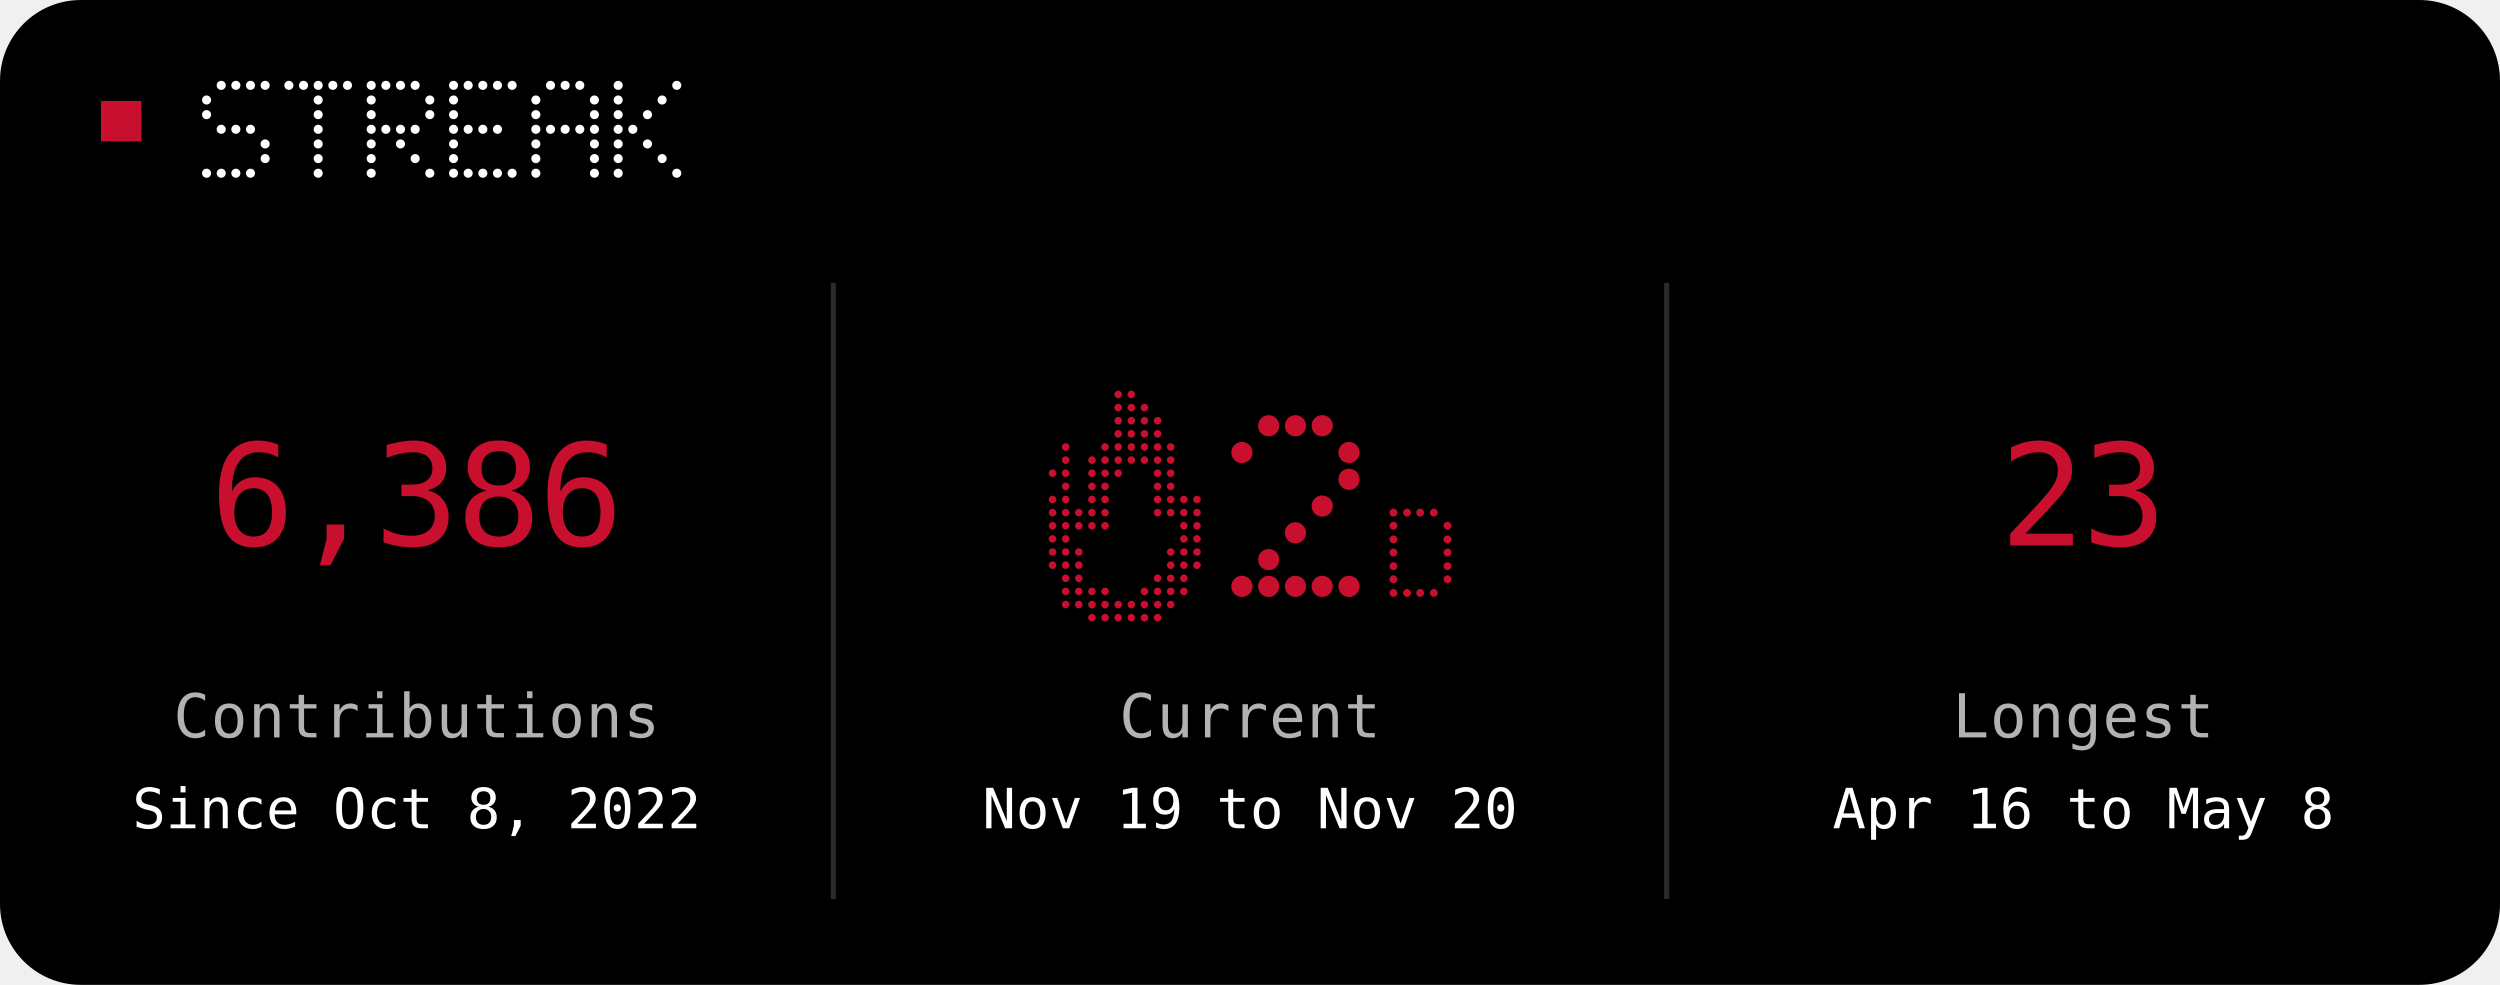
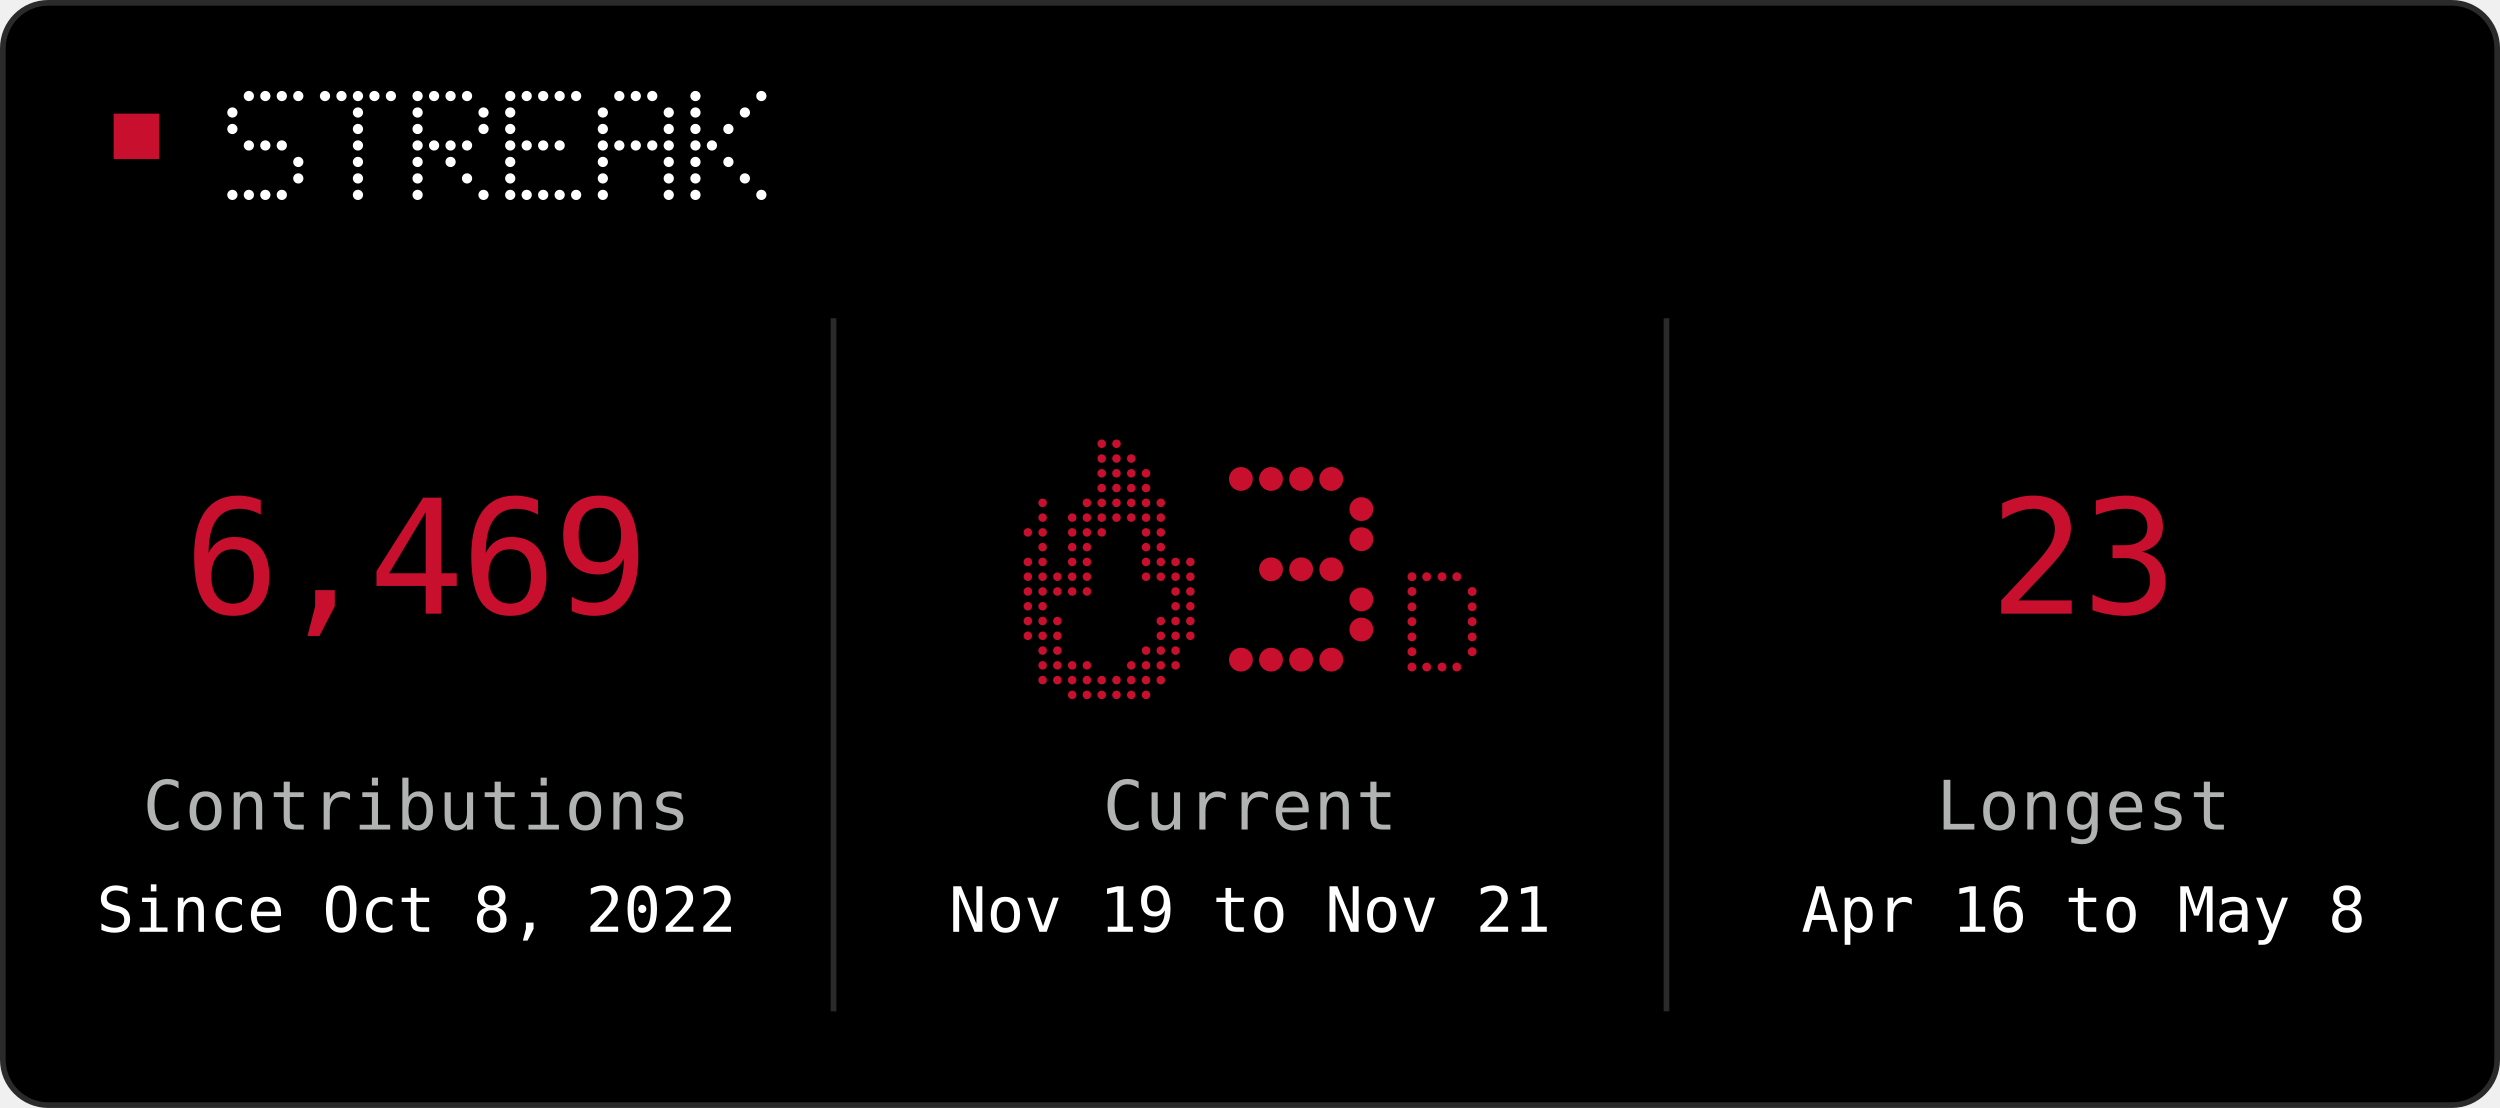
- <svg xmlns="http://www.w3.org/2000/svg" width="495" height="195" viewBox="0 0 495 195" role="img">
-   <rect width="495" height="195" rx="16" fill="#000000" />
+ <svg xmlns="http://www.w3.org/2000/svg" width="440" height="195" viewBox="0 0 440 195" role="img">
+   <rect x="0.5" y="0.5" width="439" height="194" rx="8" fill="#000000" stroke="#2A2A2A" />
  <rect x="20" y="20" width="8" height="8" fill="#C8102E" />
  <circle cx="43.8" cy="16.9" r="0.90" fill="#FFFFFF" />
  <circle cx="46.7" cy="16.9" r="0.90" fill="#FFFFFF" />
  <circle cx="49.6" cy="16.9" r="0.90" fill="#FFFFFF" />
  <circle cx="52.5" cy="16.9" r="0.90" fill="#FFFFFF" />
  <circle cx="40.9" cy="19.8" r="0.90" fill="#FFFFFF" />
  <circle cx="40.9" cy="22.7" r="0.90" fill="#FFFFFF" />
  <circle cx="43.8" cy="25.6" r="0.90" fill="#FFFFFF" />
  <circle cx="46.7" cy="25.6" r="0.90" fill="#FFFFFF" />
  <circle cx="49.6" cy="25.6" r="0.90" fill="#FFFFFF" />
  <circle cx="52.5" cy="28.5" r="0.90" fill="#FFFFFF" />
  <circle cx="52.5" cy="31.4" r="0.90" fill="#FFFFFF" />
  <circle cx="40.9" cy="34.3" r="0.90" fill="#FFFFFF" />
  <circle cx="43.8" cy="34.3" r="0.90" fill="#FFFFFF" />
  <circle cx="46.7" cy="34.3" r="0.90" fill="#FFFFFF" />
  <circle cx="49.6" cy="34.3" r="0.90" fill="#FFFFFF" />
  <circle cx="57.2" cy="16.9" r="0.90" fill="#FFFFFF" />
  <circle cx="60.1" cy="16.9" r="0.90" fill="#FFFFFF" />
  <circle cx="63.0" cy="16.9" r="0.90" fill="#FFFFFF" />
  <circle cx="65.9" cy="16.9" r="0.90" fill="#FFFFFF" />
  <circle cx="68.8" cy="16.9" r="0.90" fill="#FFFFFF" />
  <circle cx="63.0" cy="19.8" r="0.90" fill="#FFFFFF" />
  <circle cx="63.0" cy="22.7" r="0.90" fill="#FFFFFF" />
  <circle cx="63.0" cy="25.6" r="0.90" fill="#FFFFFF" />
  <circle cx="63.0" cy="28.5" r="0.90" fill="#FFFFFF" />
  <circle cx="63.0" cy="31.4" r="0.90" fill="#FFFFFF" />
  <circle cx="63.0" cy="34.3" r="0.90" fill="#FFFFFF" />
  <circle cx="73.5" cy="16.9" r="0.90" fill="#FFFFFF" />
  <circle cx="76.4" cy="16.9" r="0.90" fill="#FFFFFF" />
  <circle cx="79.3" cy="16.9" r="0.90" fill="#FFFFFF" />
  <circle cx="82.2" cy="16.9" r="0.90" fill="#FFFFFF" />
  <circle cx="73.5" cy="19.8" r="0.90" fill="#FFFFFF" />
  <circle cx="85.1" cy="19.8" r="0.90" fill="#FFFFFF" />
  <circle cx="73.5" cy="22.7" r="0.90" fill="#FFFFFF" />
  <circle cx="85.1" cy="22.7" r="0.90" fill="#FFFFFF" />
  <circle cx="73.5" cy="25.6" r="0.90" fill="#FFFFFF" />
  <circle cx="76.4" cy="25.6" r="0.90" fill="#FFFFFF" />
  <circle cx="79.3" cy="25.6" r="0.90" fill="#FFFFFF" />
  <circle cx="82.2" cy="25.6" r="0.90" fill="#FFFFFF" />
  <circle cx="73.5" cy="28.5" r="0.90" fill="#FFFFFF" />
  <circle cx="79.3" cy="28.5" r="0.90" fill="#FFFFFF" />
  <circle cx="73.5" cy="31.4" r="0.90" fill="#FFFFFF" />
  <circle cx="82.2" cy="31.4" r="0.90" fill="#FFFFFF" />
  <circle cx="73.5" cy="34.3" r="0.90" fill="#FFFFFF" />
  <circle cx="85.1" cy="34.3" r="0.90" fill="#FFFFFF" />
  <circle cx="89.8" cy="16.9" r="0.90" fill="#FFFFFF" />
  <circle cx="92.7" cy="16.9" r="0.90" fill="#FFFFFF" />
  <circle cx="95.6" cy="16.9" r="0.90" fill="#FFFFFF" />
  <circle cx="98.5" cy="16.9" r="0.90" fill="#FFFFFF" />
  <circle cx="101.4" cy="16.9" r="0.90" fill="#FFFFFF" />
  <circle cx="89.8" cy="19.8" r="0.90" fill="#FFFFFF" />
  <circle cx="89.8" cy="22.7" r="0.90" fill="#FFFFFF" />
  <circle cx="89.8" cy="25.6" r="0.90" fill="#FFFFFF" />
  <circle cx="92.7" cy="25.6" r="0.90" fill="#FFFFFF" />
  <circle cx="95.6" cy="25.6" r="0.90" fill="#FFFFFF" />
  <circle cx="98.5" cy="25.6" r="0.90" fill="#FFFFFF" />
  <circle cx="89.8" cy="28.5" r="0.90" fill="#FFFFFF" />
  <circle cx="89.8" cy="31.4" r="0.90" fill="#FFFFFF" />
  <circle cx="89.8" cy="34.3" r="0.90" fill="#FFFFFF" />
  <circle cx="92.7" cy="34.3" r="0.90" fill="#FFFFFF" />
  <circle cx="95.6" cy="34.3" r="0.90" fill="#FFFFFF" />
  <circle cx="98.5" cy="34.3" r="0.90" fill="#FFFFFF" />
  <circle cx="101.4" cy="34.3" r="0.90" fill="#FFFFFF" />
  <circle cx="109.0" cy="16.9" r="0.90" fill="#FFFFFF" />
  <circle cx="111.9" cy="16.9" r="0.90" fill="#FFFFFF" />
  <circle cx="114.8" cy="16.9" r="0.90" fill="#FFFFFF" />
  <circle cx="106.1" cy="19.8" r="0.90" fill="#FFFFFF" />
  <circle cx="117.7" cy="19.8" r="0.90" fill="#FFFFFF" />
  <circle cx="106.1" cy="22.7" r="0.90" fill="#FFFFFF" />
  <circle cx="117.7" cy="22.7" r="0.90" fill="#FFFFFF" />
  <circle cx="106.1" cy="25.6" r="0.90" fill="#FFFFFF" />
  <circle cx="109.0" cy="25.6" r="0.90" fill="#FFFFFF" />
  <circle cx="111.9" cy="25.6" r="0.90" fill="#FFFFFF" />
  <circle cx="114.8" cy="25.6" r="0.90" fill="#FFFFFF" />
  <circle cx="117.7" cy="25.6" r="0.90" fill="#FFFFFF" />
  <circle cx="106.1" cy="28.5" r="0.90" fill="#FFFFFF" />
  <circle cx="117.7" cy="28.5" r="0.90" fill="#FFFFFF" />
  <circle cx="106.1" cy="31.4" r="0.90" fill="#FFFFFF" />
  <circle cx="117.7" cy="31.4" r="0.90" fill="#FFFFFF" />
  <circle cx="106.1" cy="34.3" r="0.90" fill="#FFFFFF" />
  <circle cx="117.7" cy="34.3" r="0.90" fill="#FFFFFF" />
  <circle cx="122.4" cy="16.9" r="0.90" fill="#FFFFFF" />
  <circle cx="134.0" cy="16.9" r="0.90" fill="#FFFFFF" />
  <circle cx="122.4" cy="19.8" r="0.90" fill="#FFFFFF" />
  <circle cx="131.1" cy="19.8" r="0.90" fill="#FFFFFF" />
  <circle cx="122.4" cy="22.7" r="0.90" fill="#FFFFFF" />
  <circle cx="128.2" cy="22.7" r="0.90" fill="#FFFFFF" />
  <circle cx="122.4" cy="25.6" r="0.90" fill="#FFFFFF" />
  <circle cx="125.3" cy="25.6" r="0.90" fill="#FFFFFF" />
  <circle cx="122.4" cy="28.5" r="0.90" fill="#FFFFFF" />
  <circle cx="128.2" cy="28.5" r="0.90" fill="#FFFFFF" />
  <circle cx="122.4" cy="31.4" r="0.90" fill="#FFFFFF" />
  <circle cx="131.1" cy="31.4" r="0.90" fill="#FFFFFF" />
  <circle cx="122.4" cy="34.3" r="0.90" fill="#FFFFFF" />
  <circle cx="134.0" cy="34.3" r="0.90" fill="#FFFFFF" />
-   <line x1="165.0" y1="56" x2="165.0" y2="178" stroke="#2A2A2A" />
-   <line x1="330.0" y1="56" x2="330.0" y2="178" stroke="#2A2A2A" />
-   <text x="82.5" y="108" fill="#C8102E" text-anchor="middle" font-family="ui-monospace, Geist Mono, monospace" font-size="28" letter-spacing="-0.6" dominant-baseline="auto">6,386</text>
-   <text x="82.5" y="146" fill="#B1B3B3" text-anchor="middle" font-family="ui-monospace, Geist Mono, monospace" font-size="12" letter-spacing="0.2" dominant-baseline="auto">Contributions</text>
-   <text x="82.5" y="164" fill="#FFFFFF" text-anchor="middle" font-family="ui-monospace, Geist Mono, monospace" font-size="11" letter-spacing="0" dominant-baseline="auto">Since Oct 8, 2022</text>
-   <circle cx="221.4" cy="78.1" r="0.75" fill="#C8102E" />
-   <circle cx="224.0" cy="78.1" r="0.75" fill="#C8102E" />
-   <circle cx="221.4" cy="80.7" r="0.75" fill="#C8102E" />
-   <circle cx="224.0" cy="80.7" r="0.75" fill="#C8102E" />
-   <circle cx="226.6" cy="80.7" r="0.75" fill="#C8102E" />
-   <circle cx="221.4" cy="83.3" r="0.75" fill="#C8102E" />
-   <circle cx="224.0" cy="83.3" r="0.75" fill="#C8102E" />
-   <circle cx="226.6" cy="83.3" r="0.75" fill="#C8102E" />
-   <circle cx="229.2" cy="83.3" r="0.75" fill="#C8102E" />
-   <circle cx="221.4" cy="85.9" r="0.75" fill="#C8102E" />
-   <circle cx="224.0" cy="85.9" r="0.75" fill="#C8102E" />
-   <circle cx="226.6" cy="85.9" r="0.75" fill="#C8102E" />
-   <circle cx="229.2" cy="85.9" r="0.75" fill="#C8102E" />
-   <circle cx="211.0" cy="88.5" r="0.75" fill="#C8102E" />
-   <circle cx="218.8" cy="88.5" r="0.75" fill="#C8102E" />
-   <circle cx="221.4" cy="88.5" r="0.75" fill="#C8102E" />
-   <circle cx="224.0" cy="88.5" r="0.75" fill="#C8102E" />
-   <circle cx="226.6" cy="88.5" r="0.75" fill="#C8102E" />
-   <circle cx="229.2" cy="88.5" r="0.75" fill="#C8102E" />
-   <circle cx="231.8" cy="88.5" r="0.75" fill="#C8102E" />
-   <circle cx="211.0" cy="91.1" r="0.75" fill="#C8102E" />
-   <circle cx="216.2" cy="91.1" r="0.75" fill="#C8102E" />
-   <circle cx="218.8" cy="91.1" r="0.75" fill="#C8102E" />
-   <circle cx="221.4" cy="91.1" r="0.75" fill="#C8102E" />
-   <circle cx="224.0" cy="91.1" r="0.75" fill="#C8102E" />
-   <circle cx="226.6" cy="91.1" r="0.75" fill="#C8102E" />
-   <circle cx="229.2" cy="91.1" r="0.75" fill="#C8102E" />
-   <circle cx="231.8" cy="91.1" r="0.75" fill="#C8102E" />
-   <circle cx="208.4" cy="93.7" r="0.75" fill="#C8102E" />
-   <circle cx="211.0" cy="93.7" r="0.75" fill="#C8102E" />
-   <circle cx="216.2" cy="93.7" r="0.75" fill="#C8102E" />
-   <circle cx="218.8" cy="93.7" r="0.75" fill="#C8102E" />
-   <circle cx="221.4" cy="93.7" r="0.75" fill="#C8102E" />
-   <circle cx="229.2" cy="93.7" r="0.75" fill="#C8102E" />
-   <circle cx="231.8" cy="93.7" r="0.75" fill="#C8102E" />
-   <circle cx="211.0" cy="96.3" r="0.75" fill="#C8102E" />
-   <circle cx="216.2" cy="96.3" r="0.75" fill="#C8102E" />
-   <circle cx="218.8" cy="96.3" r="0.75" fill="#C8102E" />
-   <circle cx="229.2" cy="96.3" r="0.75" fill="#C8102E" />
-   <circle cx="231.8" cy="96.3" r="0.75" fill="#C8102E" />
-   <circle cx="208.4" cy="98.9" r="0.75" fill="#C8102E" />
-   <circle cx="211.0" cy="98.9" r="0.75" fill="#C8102E" />
-   <circle cx="216.2" cy="98.9" r="0.75" fill="#C8102E" />
-   <circle cx="218.8" cy="98.9" r="0.75" fill="#C8102E" />
-   <circle cx="229.2" cy="98.9" r="0.75" fill="#C8102E" />
-   <circle cx="231.8" cy="98.9" r="0.75" fill="#C8102E" />
-   <circle cx="234.4" cy="98.9" r="0.75" fill="#C8102E" />
-   <circle cx="237.0" cy="98.9" r="0.75" fill="#C8102E" />
-   <circle cx="208.4" cy="101.5" r="0.75" fill="#C8102E" />
-   <circle cx="211.0" cy="101.5" r="0.75" fill="#C8102E" />
-   <circle cx="213.6" cy="101.5" r="0.75" fill="#C8102E" />
-   <circle cx="216.2" cy="101.5" r="0.75" fill="#C8102E" />
-   <circle cx="218.8" cy="101.5" r="0.75" fill="#C8102E" />
-   <circle cx="229.2" cy="101.5" r="0.75" fill="#C8102E" />
-   <circle cx="231.8" cy="101.5" r="0.75" fill="#C8102E" />
-   <circle cx="234.4" cy="101.5" r="0.75" fill="#C8102E" />
-   <circle cx="237.0" cy="101.5" r="0.75" fill="#C8102E" />
-   <circle cx="208.4" cy="104.1" r="0.75" fill="#C8102E" />
-   <circle cx="211.0" cy="104.1" r="0.75" fill="#C8102E" />
-   <circle cx="213.6" cy="104.1" r="0.75" fill="#C8102E" />
-   <circle cx="216.2" cy="104.1" r="0.75" fill="#C8102E" />
-   <circle cx="218.8" cy="104.1" r="0.75" fill="#C8102E" />
-   <circle cx="234.4" cy="104.1" r="0.75" fill="#C8102E" />
-   <circle cx="237.0" cy="104.1" r="0.75" fill="#C8102E" />
-   <circle cx="208.4" cy="106.7" r="0.75" fill="#C8102E" />
-   <circle cx="211.0" cy="106.7" r="0.75" fill="#C8102E" />
-   <circle cx="234.4" cy="106.7" r="0.75" fill="#C8102E" />
-   <circle cx="237.0" cy="106.7" r="0.75" fill="#C8102E" />
-   <circle cx="208.4" cy="109.3" r="0.75" fill="#C8102E" />
-   <circle cx="211.0" cy="109.3" r="0.75" fill="#C8102E" />
-   <circle cx="213.6" cy="109.3" r="0.75" fill="#C8102E" />
-   <circle cx="231.8" cy="109.3" r="0.75" fill="#C8102E" />
-   <circle cx="234.4" cy="109.3" r="0.75" fill="#C8102E" />
-   <circle cx="237.0" cy="109.3" r="0.75" fill="#C8102E" />
-   <circle cx="208.4" cy="111.9" r="0.75" fill="#C8102E" />
-   <circle cx="211.0" cy="111.9" r="0.75" fill="#C8102E" />
-   <circle cx="213.6" cy="111.9" r="0.75" fill="#C8102E" />
-   <circle cx="231.8" cy="111.9" r="0.75" fill="#C8102E" />
-   <circle cx="234.4" cy="111.9" r="0.75" fill="#C8102E" />
-   <circle cx="237.0" cy="111.9" r="0.75" fill="#C8102E" />
-   <circle cx="211.0" cy="114.5" r="0.75" fill="#C8102E" />
-   <circle cx="213.6" cy="114.5" r="0.75" fill="#C8102E" />
-   <circle cx="229.2" cy="114.5" r="0.75" fill="#C8102E" />
-   <circle cx="231.8" cy="114.5" r="0.75" fill="#C8102E" />
-   <circle cx="234.4" cy="114.5" r="0.75" fill="#C8102E" />
-   <circle cx="211.0" cy="117.1" r="0.75" fill="#C8102E" />
-   <circle cx="213.6" cy="117.1" r="0.75" fill="#C8102E" />
-   <circle cx="216.2" cy="117.1" r="0.75" fill="#C8102E" />
-   <circle cx="218.8" cy="117.1" r="0.75" fill="#C8102E" />
-   <circle cx="226.6" cy="117.1" r="0.75" fill="#C8102E" />
-   <circle cx="229.2" cy="117.1" r="0.75" fill="#C8102E" />
-   <circle cx="231.8" cy="117.1" r="0.75" fill="#C8102E" />
-   <circle cx="234.4" cy="117.1" r="0.75" fill="#C8102E" />
-   <circle cx="211.0" cy="119.7" r="0.75" fill="#C8102E" />
-   <circle cx="213.6" cy="119.7" r="0.75" fill="#C8102E" />
-   <circle cx="216.2" cy="119.7" r="0.75" fill="#C8102E" />
-   <circle cx="218.8" cy="119.7" r="0.75" fill="#C8102E" />
-   <circle cx="221.4" cy="119.7" r="0.75" fill="#C8102E" />
-   <circle cx="224.0" cy="119.7" r="0.75" fill="#C8102E" />
-   <circle cx="226.6" cy="119.7" r="0.75" fill="#C8102E" />
-   <circle cx="229.2" cy="119.7" r="0.75" fill="#C8102E" />
-   <circle cx="231.8" cy="119.7" r="0.75" fill="#C8102E" />
-   <circle cx="216.2" cy="122.3" r="0.75" fill="#C8102E" />
-   <circle cx="218.8" cy="122.3" r="0.75" fill="#C8102E" />
-   <circle cx="221.4" cy="122.3" r="0.75" fill="#C8102E" />
-   <circle cx="224.0" cy="122.3" r="0.75" fill="#C8102E" />
-   <circle cx="226.6" cy="122.3" r="0.75" fill="#C8102E" />
-   <circle cx="229.2" cy="122.3" r="0.75" fill="#C8102E" />
-   <circle cx="251.2" cy="84.3" r="2.10" fill="#C8102E" />
-   <circle cx="256.5" cy="84.3" r="2.10" fill="#C8102E" />
-   <circle cx="261.8" cy="84.3" r="2.10" fill="#C8102E" />
-   <circle cx="245.9" cy="89.6" r="2.10" fill="#C8102E" />
-   <circle cx="267.1" cy="89.6" r="2.10" fill="#C8102E" />
-   <circle cx="267.1" cy="94.9" r="2.10" fill="#C8102E" />
-   <circle cx="261.8" cy="100.2" r="2.10" fill="#C8102E" />
-   <circle cx="256.5" cy="105.5" r="2.10" fill="#C8102E" />
-   <circle cx="251.2" cy="110.8" r="2.10" fill="#C8102E" />
-   <circle cx="245.9" cy="116.1" r="2.10" fill="#C8102E" />
-   <circle cx="251.2" cy="116.1" r="2.10" fill="#C8102E" />
-   <circle cx="256.5" cy="116.1" r="2.10" fill="#C8102E" />
-   <circle cx="261.8" cy="116.1" r="2.10" fill="#C8102E" />
-   <circle cx="267.1" cy="116.1" r="2.10" fill="#C8102E" />
-   <circle cx="275.9" cy="101.5" r="0.78" fill="#C8102E" />
-   <circle cx="278.6" cy="101.5" r="0.78" fill="#C8102E" />
-   <circle cx="281.2" cy="101.5" r="0.78" fill="#C8102E" />
-   <circle cx="283.9" cy="101.5" r="0.78" fill="#C8102E" />
-   <circle cx="275.9" cy="104.1" r="0.78" fill="#C8102E" />
-   <circle cx="286.6" cy="104.1" r="0.78" fill="#C8102E" />
-   <circle cx="275.9" cy="106.8" r="0.78" fill="#C8102E" />
-   <circle cx="286.6" cy="106.8" r="0.78" fill="#C8102E" />
-   <circle cx="275.9" cy="109.4" r="0.78" fill="#C8102E" />
-   <circle cx="286.6" cy="109.4" r="0.78" fill="#C8102E" />
-   <circle cx="275.9" cy="112.1" r="0.78" fill="#C8102E" />
-   <circle cx="286.6" cy="112.1" r="0.78" fill="#C8102E" />
-   <circle cx="275.9" cy="114.7" r="0.78" fill="#C8102E" />
-   <circle cx="286.6" cy="114.7" r="0.78" fill="#C8102E" />
-   <circle cx="275.9" cy="117.4" r="0.78" fill="#C8102E" />
-   <circle cx="278.6" cy="117.4" r="0.78" fill="#C8102E" />
-   <circle cx="281.2" cy="117.4" r="0.78" fill="#C8102E" />
-   <circle cx="283.9" cy="117.4" r="0.78" fill="#C8102E" />
-   <text x="247.5" y="146" fill="#B1B3B3" text-anchor="middle" font-family="ui-monospace, Geist Mono, monospace" font-size="12" letter-spacing="0.2" dominant-baseline="auto">Current</text>
-   <text x="247.5" y="164" fill="#FFFFFF" text-anchor="middle" font-family="ui-monospace, Geist Mono, monospace" font-size="11" letter-spacing="0" dominant-baseline="auto">Nov 19 to Nov 20</text>
-   <text x="412.5" y="108" fill="#C8102E" text-anchor="middle" font-family="ui-monospace, Geist Mono, monospace" font-size="28" letter-spacing="-0.6" dominant-baseline="auto">23</text>
-   <text x="412.5" y="146" fill="#B1B3B3" text-anchor="middle" font-family="ui-monospace, Geist Mono, monospace" font-size="12" letter-spacing="0.2" dominant-baseline="auto">Longest</text>
-   <text x="412.5" y="164" fill="#FFFFFF" text-anchor="middle" font-family="ui-monospace, Geist Mono, monospace" font-size="11" letter-spacing="0" dominant-baseline="auto">Apr 16 to May 8</text>
+   <line x1="146.7" y1="56" x2="146.7" y2="178" stroke="#2A2A2A" />
+   <line x1="293.3" y1="56" x2="293.3" y2="178" stroke="#2A2A2A" />
+   <text x="73.3" y="108" fill="#C8102E" text-anchor="middle" font-family="ui-monospace, Geist Mono, monospace" font-size="28" letter-spacing="-0.6" dominant-baseline="auto">6,469</text>
+   <text x="73.3" y="146" fill="#B1B3B3" text-anchor="middle" font-family="ui-monospace, Geist Mono, monospace" font-size="12" letter-spacing="0.2" dominant-baseline="auto">Contributions</text>
+   <text x="73.3" y="164" fill="#FFFFFF" text-anchor="middle" font-family="ui-monospace, Geist Mono, monospace" font-size="11" letter-spacing="0" dominant-baseline="auto">Since Oct 8, 2022</text>
+   <circle cx="193.9" cy="78.1" r="0.75" fill="#C8102E" />
+   <circle cx="196.5" cy="78.1" r="0.75" fill="#C8102E" />
+   <circle cx="193.9" cy="80.7" r="0.75" fill="#C8102E" />
+   <circle cx="196.5" cy="80.7" r="0.75" fill="#C8102E" />
+   <circle cx="199.1" cy="80.7" r="0.75" fill="#C8102E" />
+   <circle cx="193.9" cy="83.3" r="0.75" fill="#C8102E" />
+   <circle cx="196.5" cy="83.3" r="0.75" fill="#C8102E" />
+   <circle cx="199.1" cy="83.3" r="0.75" fill="#C8102E" />
+   <circle cx="201.7" cy="83.3" r="0.75" fill="#C8102E" />
+   <circle cx="193.9" cy="85.9" r="0.75" fill="#C8102E" />
+   <circle cx="196.5" cy="85.9" r="0.75" fill="#C8102E" />
+   <circle cx="199.1" cy="85.9" r="0.75" fill="#C8102E" />
+   <circle cx="201.7" cy="85.9" r="0.75" fill="#C8102E" />
+   <circle cx="183.5" cy="88.5" r="0.75" fill="#C8102E" />
+   <circle cx="191.3" cy="88.5" r="0.75" fill="#C8102E" />
+   <circle cx="193.9" cy="88.5" r="0.75" fill="#C8102E" />
+   <circle cx="196.5" cy="88.5" r="0.75" fill="#C8102E" />
+   <circle cx="199.1" cy="88.5" r="0.75" fill="#C8102E" />
+   <circle cx="201.7" cy="88.5" r="0.75" fill="#C8102E" />
+   <circle cx="204.3" cy="88.5" r="0.75" fill="#C8102E" />
+   <circle cx="183.5" cy="91.1" r="0.75" fill="#C8102E" />
+   <circle cx="188.7" cy="91.1" r="0.75" fill="#C8102E" />
+   <circle cx="191.3" cy="91.1" r="0.75" fill="#C8102E" />
+   <circle cx="193.9" cy="91.1" r="0.75" fill="#C8102E" />
+   <circle cx="196.5" cy="91.1" r="0.75" fill="#C8102E" />
+   <circle cx="199.1" cy="91.1" r="0.75" fill="#C8102E" />
+   <circle cx="201.7" cy="91.1" r="0.75" fill="#C8102E" />
+   <circle cx="204.3" cy="91.1" r="0.75" fill="#C8102E" />
+   <circle cx="180.9" cy="93.7" r="0.75" fill="#C8102E" />
+   <circle cx="183.5" cy="93.7" r="0.75" fill="#C8102E" />
+   <circle cx="188.7" cy="93.7" r="0.75" fill="#C8102E" />
+   <circle cx="191.3" cy="93.7" r="0.75" fill="#C8102E" />
+   <circle cx="193.9" cy="93.7" r="0.75" fill="#C8102E" />
+   <circle cx="201.7" cy="93.7" r="0.75" fill="#C8102E" />
+   <circle cx="204.3" cy="93.7" r="0.75" fill="#C8102E" />
+   <circle cx="183.5" cy="96.3" r="0.75" fill="#C8102E" />
+   <circle cx="188.7" cy="96.3" r="0.75" fill="#C8102E" />
+   <circle cx="191.3" cy="96.3" r="0.75" fill="#C8102E" />
+   <circle cx="201.7" cy="96.3" r="0.75" fill="#C8102E" />
+   <circle cx="204.3" cy="96.3" r="0.75" fill="#C8102E" />
+   <circle cx="180.9" cy="98.9" r="0.75" fill="#C8102E" />
+   <circle cx="183.5" cy="98.9" r="0.75" fill="#C8102E" />
+   <circle cx="188.7" cy="98.9" r="0.75" fill="#C8102E" />
+   <circle cx="191.3" cy="98.9" r="0.75" fill="#C8102E" />
+   <circle cx="201.7" cy="98.9" r="0.75" fill="#C8102E" />
+   <circle cx="204.3" cy="98.9" r="0.75" fill="#C8102E" />
+   <circle cx="206.9" cy="98.9" r="0.75" fill="#C8102E" />
+   <circle cx="209.5" cy="98.9" r="0.75" fill="#C8102E" />
+   <circle cx="180.9" cy="101.5" r="0.75" fill="#C8102E" />
+   <circle cx="183.5" cy="101.5" r="0.75" fill="#C8102E" />
+   <circle cx="186.1" cy="101.5" r="0.75" fill="#C8102E" />
+   <circle cx="188.7" cy="101.5" r="0.75" fill="#C8102E" />
+   <circle cx="191.3" cy="101.5" r="0.75" fill="#C8102E" />
+   <circle cx="201.7" cy="101.5" r="0.75" fill="#C8102E" />
+   <circle cx="204.3" cy="101.5" r="0.75" fill="#C8102E" />
+   <circle cx="206.9" cy="101.5" r="0.75" fill="#C8102E" />
+   <circle cx="209.5" cy="101.5" r="0.75" fill="#C8102E" />
+   <circle cx="180.9" cy="104.1" r="0.75" fill="#C8102E" />
+   <circle cx="183.5" cy="104.1" r="0.75" fill="#C8102E" />
+   <circle cx="186.1" cy="104.1" r="0.75" fill="#C8102E" />
+   <circle cx="188.7" cy="104.1" r="0.75" fill="#C8102E" />
+   <circle cx="191.3" cy="104.1" r="0.75" fill="#C8102E" />
+   <circle cx="206.9" cy="104.1" r="0.75" fill="#C8102E" />
+   <circle cx="209.5" cy="104.1" r="0.75" fill="#C8102E" />
+   <circle cx="180.9" cy="106.7" r="0.75" fill="#C8102E" />
+   <circle cx="183.5" cy="106.7" r="0.75" fill="#C8102E" />
+   <circle cx="206.9" cy="106.7" r="0.75" fill="#C8102E" />
+   <circle cx="209.5" cy="106.7" r="0.75" fill="#C8102E" />
+   <circle cx="180.9" cy="109.3" r="0.75" fill="#C8102E" />
+   <circle cx="183.5" cy="109.3" r="0.75" fill="#C8102E" />
+   <circle cx="186.1" cy="109.3" r="0.75" fill="#C8102E" />
+   <circle cx="204.3" cy="109.3" r="0.75" fill="#C8102E" />
+   <circle cx="206.9" cy="109.3" r="0.75" fill="#C8102E" />
+   <circle cx="209.5" cy="109.3" r="0.75" fill="#C8102E" />
+   <circle cx="180.9" cy="111.9" r="0.75" fill="#C8102E" />
+   <circle cx="183.5" cy="111.9" r="0.75" fill="#C8102E" />
+   <circle cx="186.1" cy="111.9" r="0.75" fill="#C8102E" />
+   <circle cx="204.3" cy="111.9" r="0.75" fill="#C8102E" />
+   <circle cx="206.9" cy="111.9" r="0.75" fill="#C8102E" />
+   <circle cx="209.5" cy="111.9" r="0.75" fill="#C8102E" />
+   <circle cx="183.5" cy="114.5" r="0.75" fill="#C8102E" />
+   <circle cx="186.1" cy="114.5" r="0.75" fill="#C8102E" />
+   <circle cx="201.7" cy="114.5" r="0.75" fill="#C8102E" />
+   <circle cx="204.3" cy="114.5" r="0.75" fill="#C8102E" />
+   <circle cx="206.9" cy="114.5" r="0.75" fill="#C8102E" />
+   <circle cx="183.5" cy="117.1" r="0.75" fill="#C8102E" />
+   <circle cx="186.1" cy="117.1" r="0.75" fill="#C8102E" />
+   <circle cx="188.7" cy="117.1" r="0.75" fill="#C8102E" />
+   <circle cx="191.3" cy="117.1" r="0.75" fill="#C8102E" />
+   <circle cx="199.1" cy="117.1" r="0.75" fill="#C8102E" />
+   <circle cx="201.7" cy="117.1" r="0.75" fill="#C8102E" />
+   <circle cx="204.3" cy="117.1" r="0.75" fill="#C8102E" />
+   <circle cx="206.9" cy="117.1" r="0.75" fill="#C8102E" />
+   <circle cx="183.5" cy="119.7" r="0.75" fill="#C8102E" />
+   <circle cx="186.1" cy="119.7" r="0.75" fill="#C8102E" />
+   <circle cx="188.7" cy="119.7" r="0.75" fill="#C8102E" />
+   <circle cx="191.3" cy="119.7" r="0.75" fill="#C8102E" />
+   <circle cx="193.9" cy="119.7" r="0.75" fill="#C8102E" />
+   <circle cx="196.5" cy="119.7" r="0.75" fill="#C8102E" />
+   <circle cx="199.1" cy="119.7" r="0.75" fill="#C8102E" />
+   <circle cx="201.7" cy="119.7" r="0.75" fill="#C8102E" />
+   <circle cx="204.3" cy="119.7" r="0.75" fill="#C8102E" />
+   <circle cx="188.7" cy="122.3" r="0.75" fill="#C8102E" />
+   <circle cx="191.3" cy="122.3" r="0.75" fill="#C8102E" />
+   <circle cx="193.9" cy="122.3" r="0.75" fill="#C8102E" />
+   <circle cx="196.5" cy="122.3" r="0.75" fill="#C8102E" />
+   <circle cx="199.1" cy="122.3" r="0.75" fill="#C8102E" />
+   <circle cx="201.7" cy="122.3" r="0.75" fill="#C8102E" />
+   <circle cx="218.4" cy="84.3" r="2.10" fill="#C8102E" />
+   <circle cx="223.7" cy="84.3" r="2.10" fill="#C8102E" />
+   <circle cx="229.0" cy="84.3" r="2.10" fill="#C8102E" />
+   <circle cx="234.3" cy="84.3" r="2.10" fill="#C8102E" />
+   <circle cx="239.6" cy="89.6" r="2.10" fill="#C8102E" />
+   <circle cx="239.6" cy="94.9" r="2.10" fill="#C8102E" />
+   <circle cx="223.7" cy="100.2" r="2.10" fill="#C8102E" />
+   <circle cx="229.0" cy="100.2" r="2.10" fill="#C8102E" />
+   <circle cx="234.3" cy="100.2" r="2.10" fill="#C8102E" />
+   <circle cx="239.6" cy="105.5" r="2.10" fill="#C8102E" />
+   <circle cx="239.6" cy="110.8" r="2.10" fill="#C8102E" />
+   <circle cx="218.4" cy="116.1" r="2.10" fill="#C8102E" />
+   <circle cx="223.7" cy="116.1" r="2.10" fill="#C8102E" />
+   <circle cx="229.0" cy="116.1" r="2.10" fill="#C8102E" />
+   <circle cx="234.3" cy="116.1" r="2.10" fill="#C8102E" />
+   <circle cx="248.5" cy="101.5" r="0.78" fill="#C8102E" />
+   <circle cx="251.1" cy="101.5" r="0.78" fill="#C8102E" />
+   <circle cx="253.8" cy="101.5" r="0.78" fill="#C8102E" />
+   <circle cx="256.4" cy="101.5" r="0.78" fill="#C8102E" />
+   <circle cx="248.5" cy="104.1" r="0.78" fill="#C8102E" />
+   <circle cx="259.1" cy="104.1" r="0.78" fill="#C8102E" />
+   <circle cx="248.5" cy="106.8" r="0.78" fill="#C8102E" />
+   <circle cx="259.1" cy="106.8" r="0.78" fill="#C8102E" />
+   <circle cx="248.5" cy="109.4" r="0.78" fill="#C8102E" />
+   <circle cx="259.1" cy="109.4" r="0.78" fill="#C8102E" />
+   <circle cx="248.5" cy="112.1" r="0.78" fill="#C8102E" />
+   <circle cx="259.1" cy="112.1" r="0.78" fill="#C8102E" />
+   <circle cx="248.5" cy="114.7" r="0.78" fill="#C8102E" />
+   <circle cx="259.1" cy="114.7" r="0.78" fill="#C8102E" />
+   <circle cx="248.5" cy="117.4" r="0.78" fill="#C8102E" />
+   <circle cx="251.1" cy="117.4" r="0.78" fill="#C8102E" />
+   <circle cx="253.8" cy="117.4" r="0.78" fill="#C8102E" />
+   <circle cx="256.4" cy="117.4" r="0.78" fill="#C8102E" />
+   <text x="220.0" y="146" fill="#B1B3B3" text-anchor="middle" font-family="ui-monospace, Geist Mono, monospace" font-size="12" letter-spacing="0.2" dominant-baseline="auto">Current</text>
+   <text x="220.0" y="164" fill="#FFFFFF" text-anchor="middle" font-family="ui-monospace, Geist Mono, monospace" font-size="11" letter-spacing="0" dominant-baseline="auto">Nov 19 to Nov 21</text>
+   <text x="366.7" y="108" fill="#C8102E" text-anchor="middle" font-family="ui-monospace, Geist Mono, monospace" font-size="28" letter-spacing="-0.6" dominant-baseline="auto">23</text>
+   <text x="366.7" y="146" fill="#B1B3B3" text-anchor="middle" font-family="ui-monospace, Geist Mono, monospace" font-size="12" letter-spacing="0.2" dominant-baseline="auto">Longest</text>
+   <text x="366.7" y="164" fill="#FFFFFF" text-anchor="middle" font-family="ui-monospace, Geist Mono, monospace" font-size="11" letter-spacing="0" dominant-baseline="auto">Apr 16 to May 8</text>
</svg>
